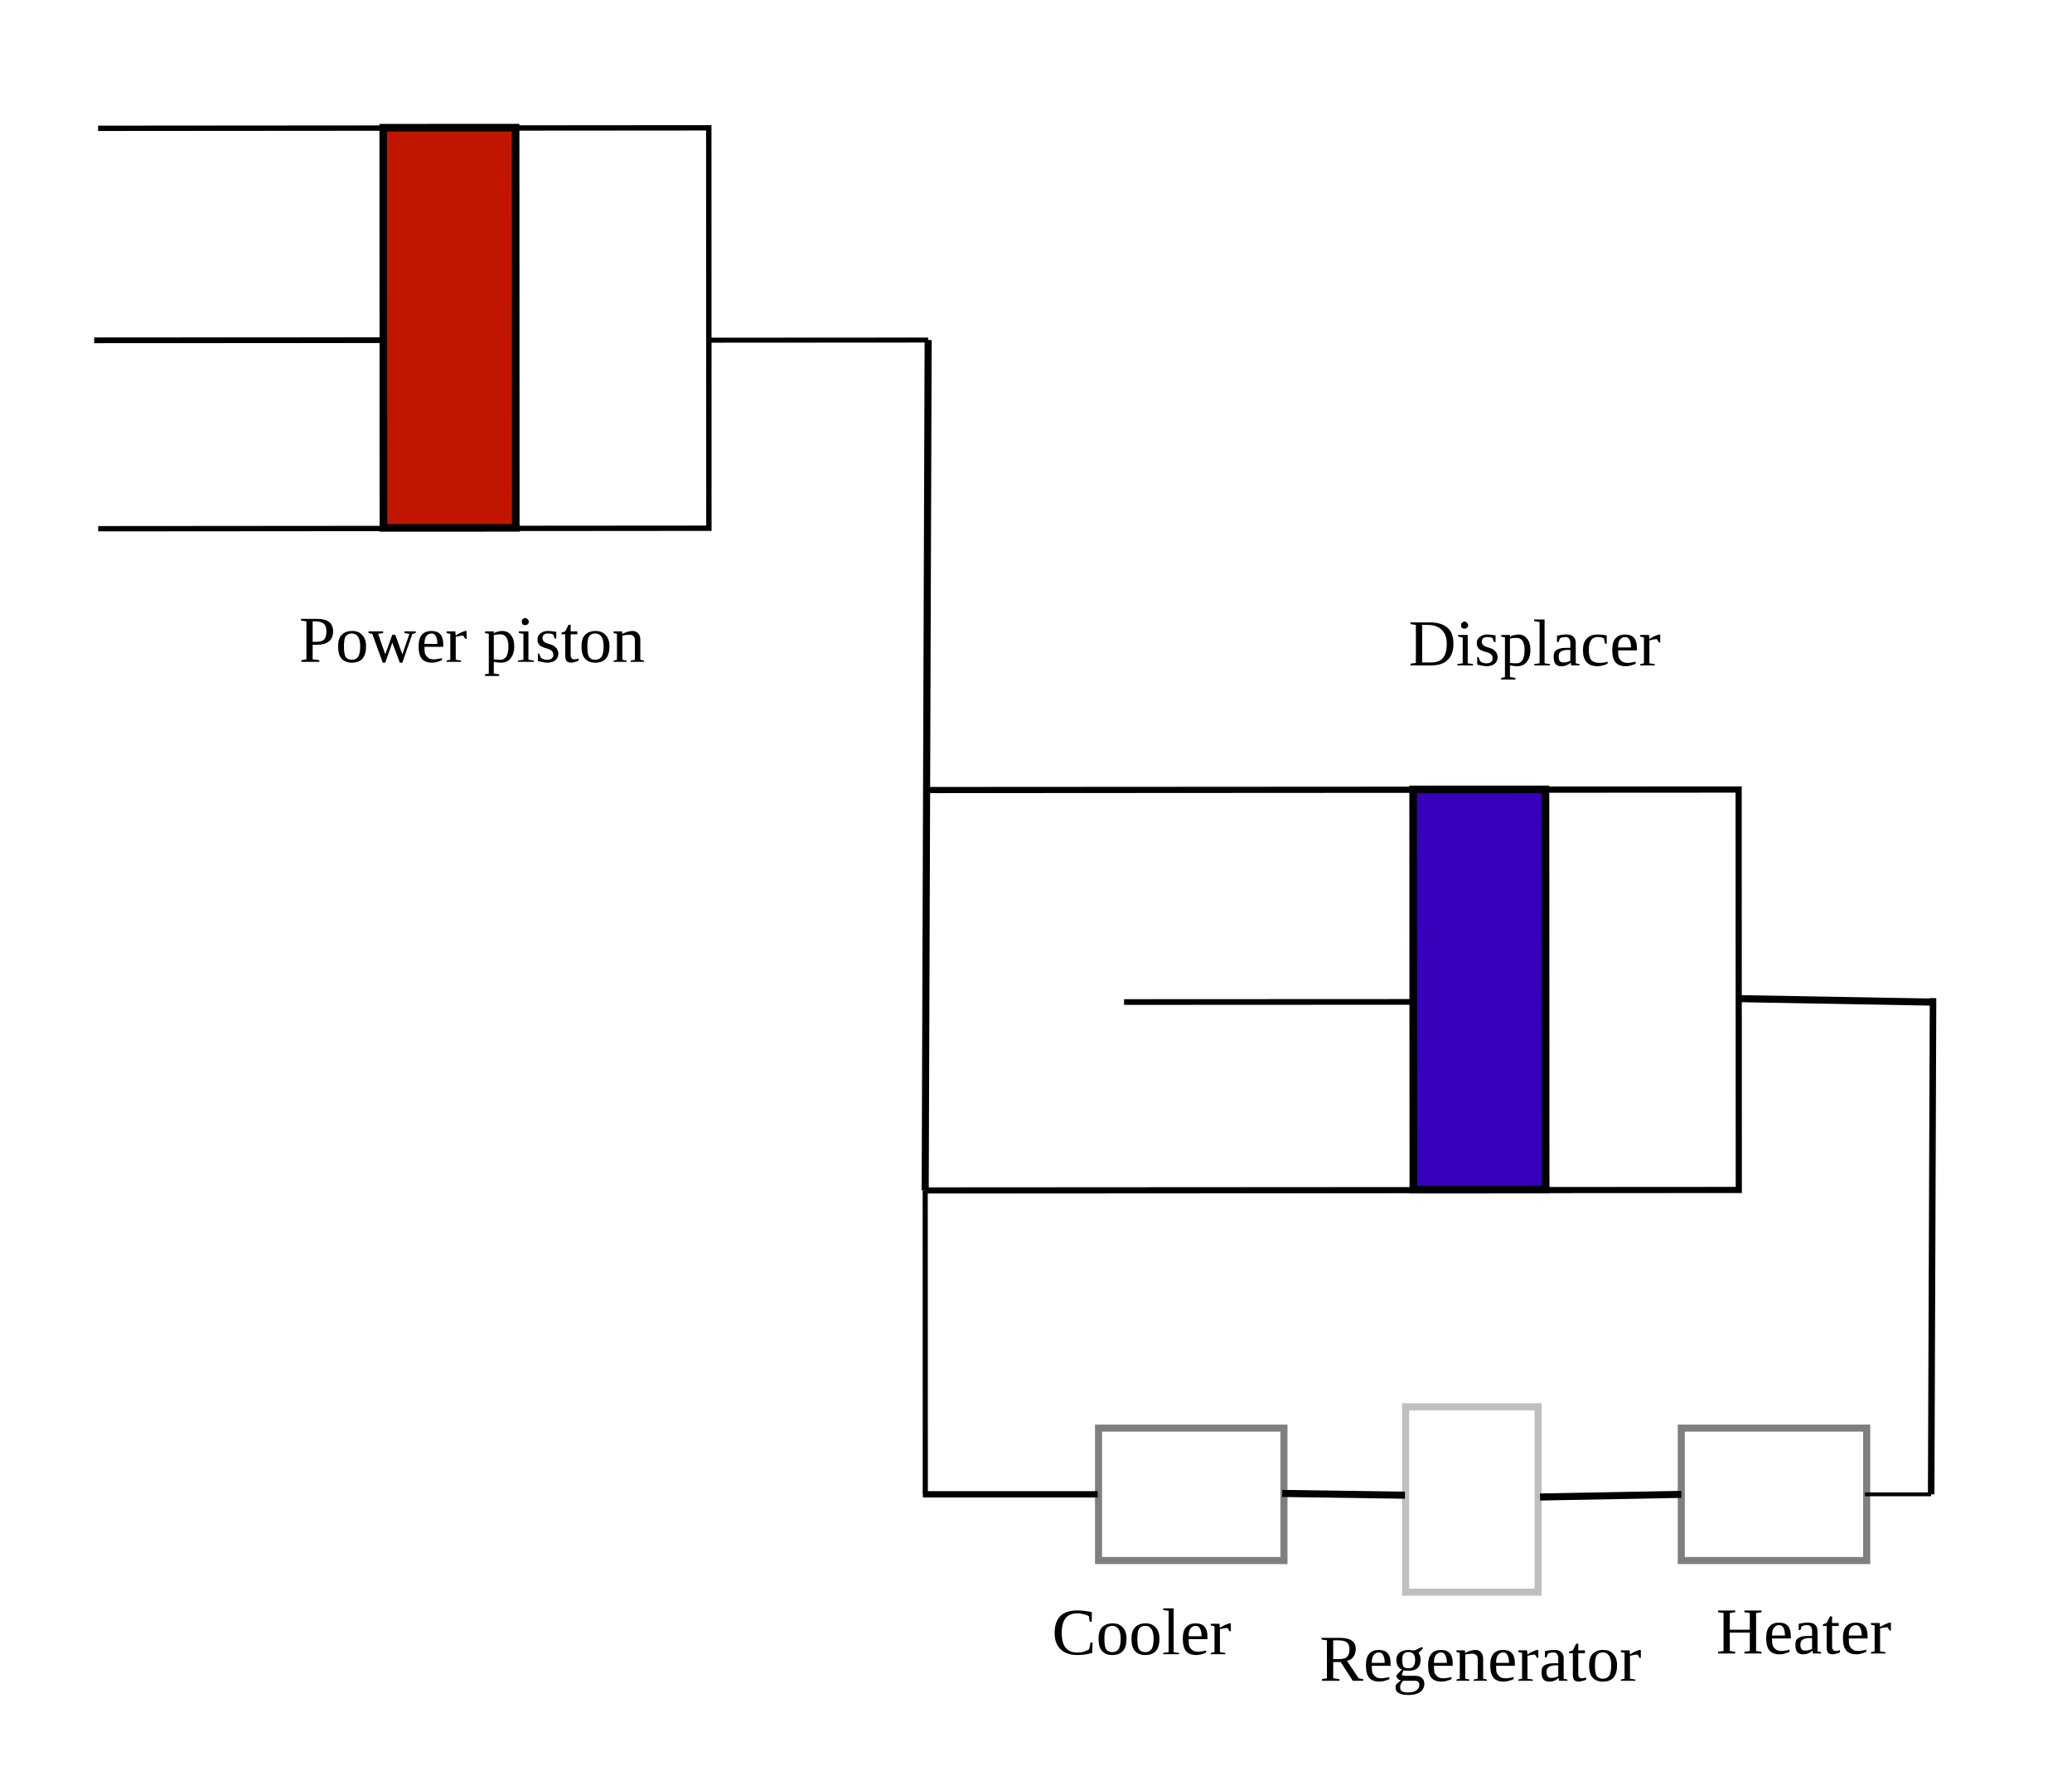
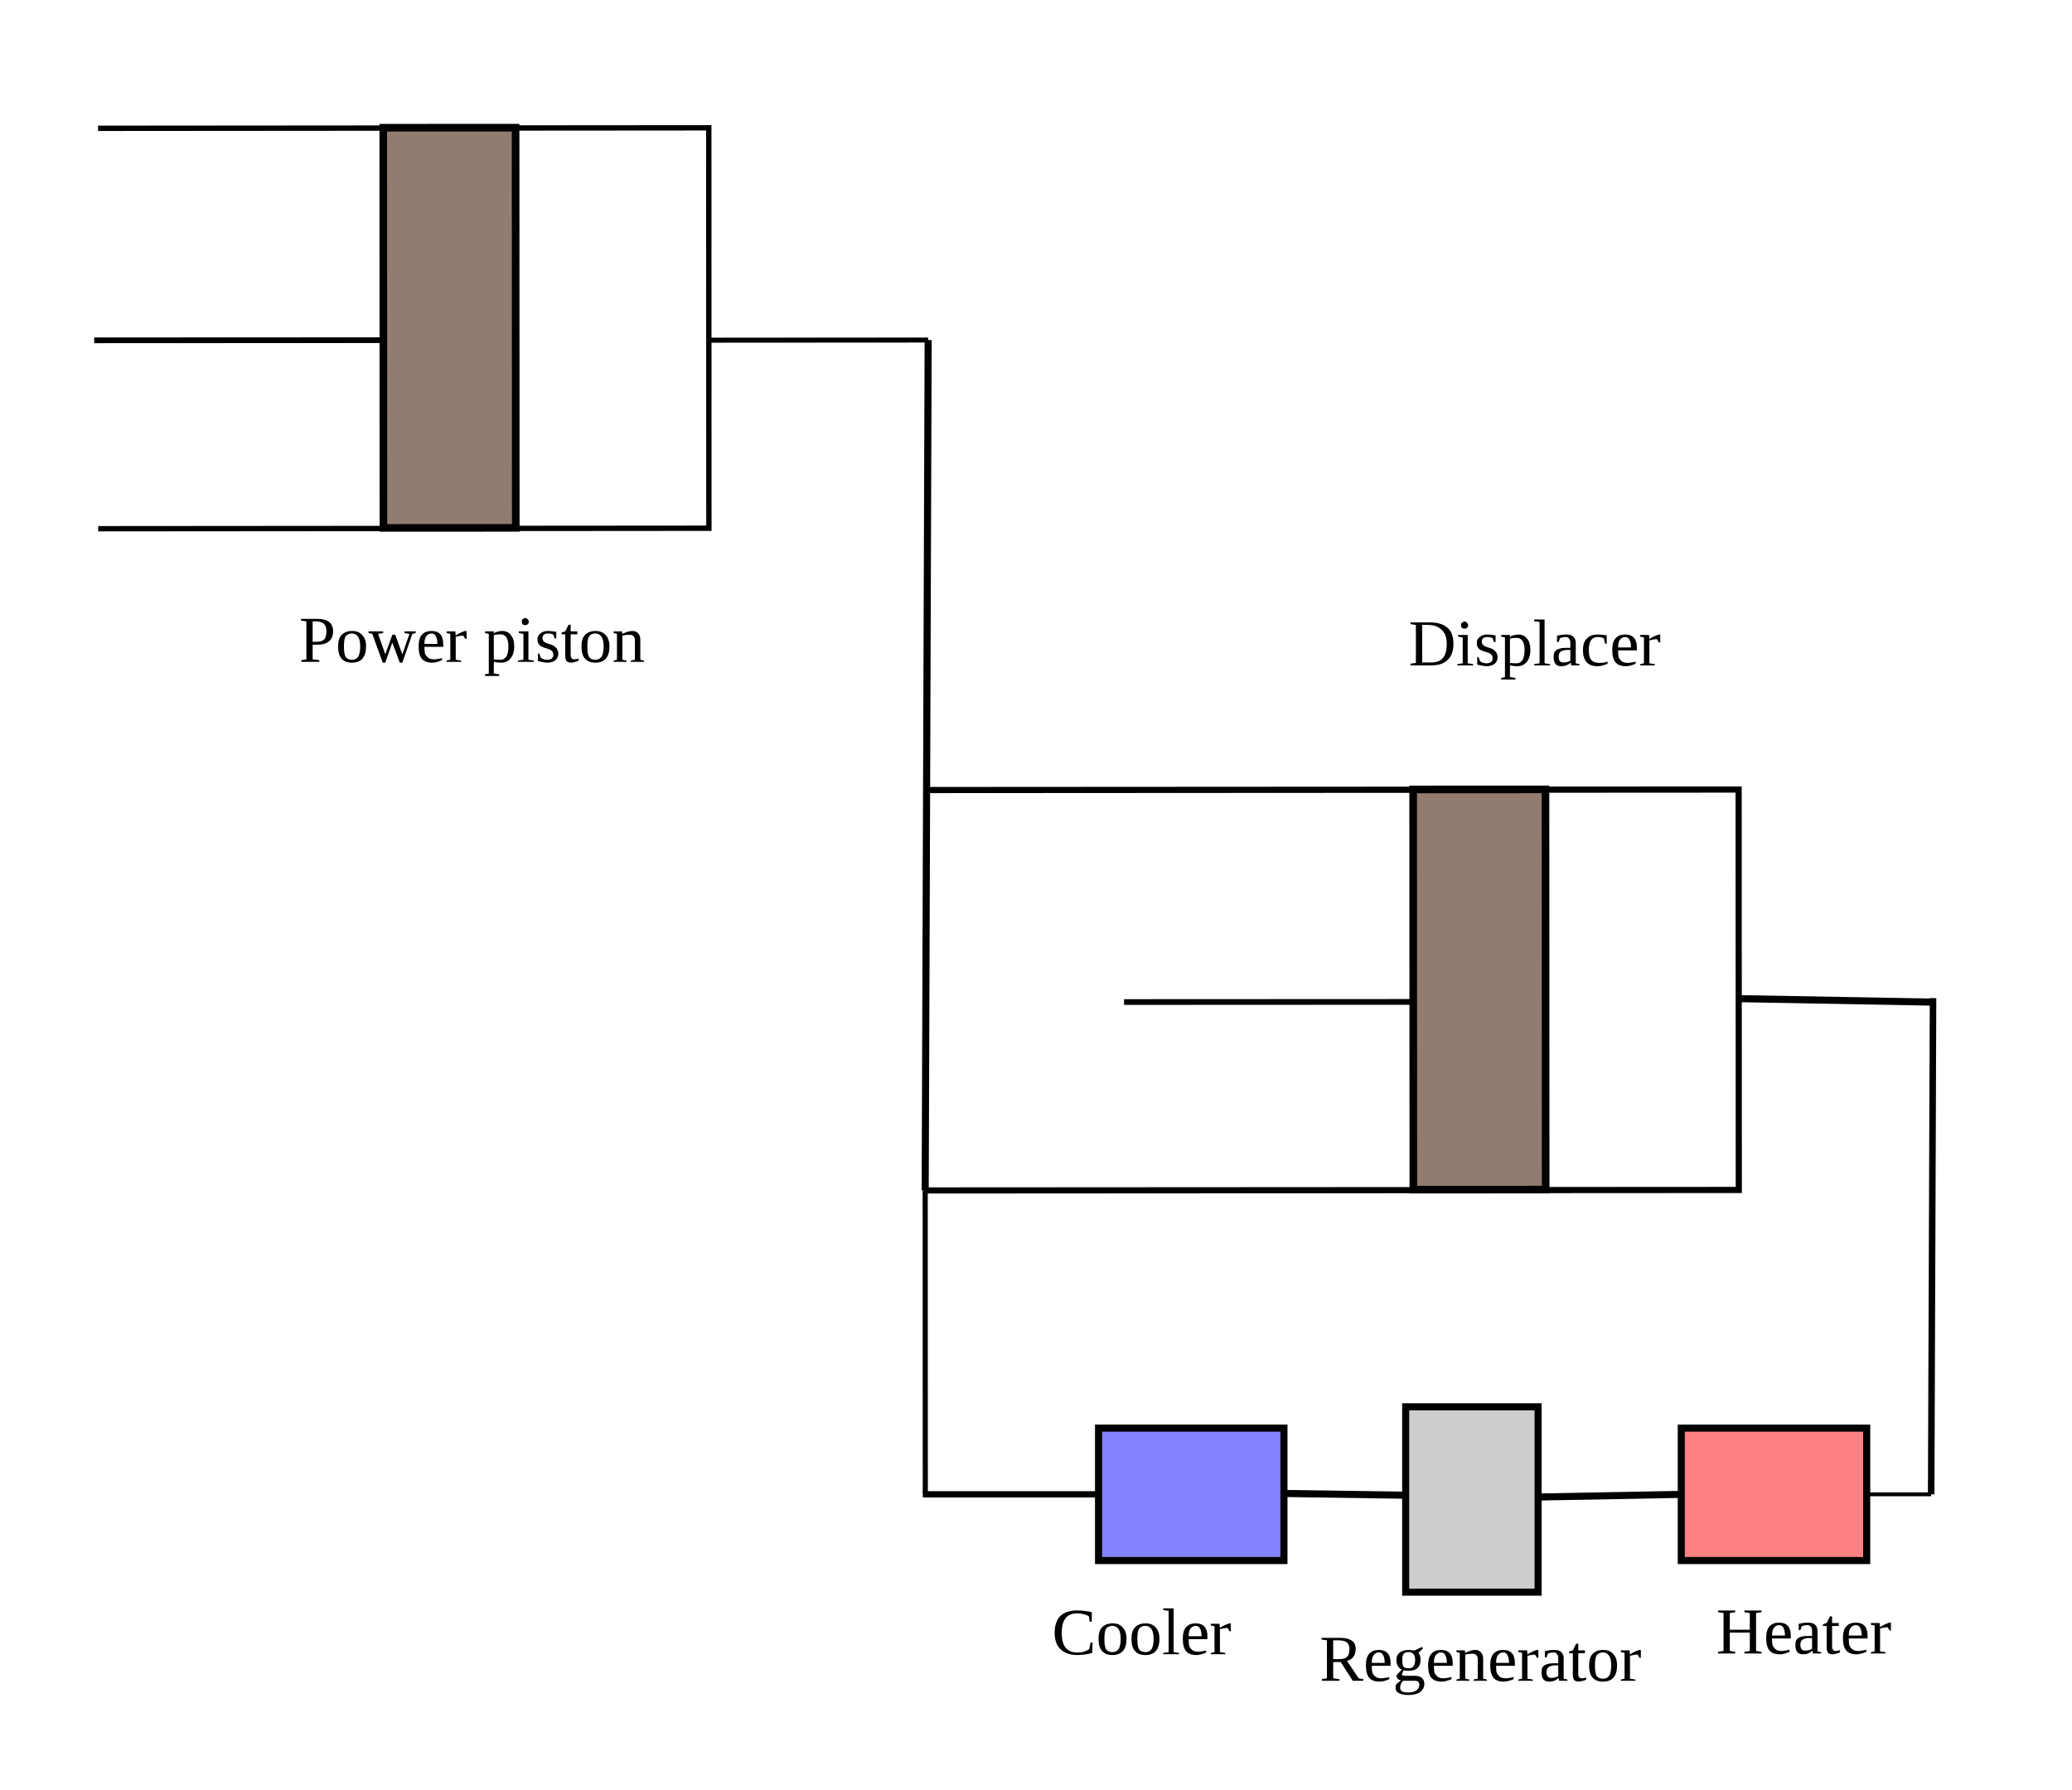
<svg xmlns="http://www.w3.org/2000/svg" width="220pt" height="190pt" viewBox="0 0 77.611 67.028" version="1.1" id="svg8">
-   <defs id="defs2">
-     <meshgradient id="meshgradient3627" gradientUnits="userSpaceOnUse" x="98.756" y="-184.938" gradientTransform="translate(229.9722,58.73754)">
-       <meshrow id="meshrow3629">
-         <meshpatch id="meshpatch3631">
-           <stop path="c 2.315,0  4.63,0  6.945,0" style="stop-color:#ffffff;stop-opacity:1" id="stop3633" />
-           <stop path="c 0,1.654  0,3.307  0,4.961" style="stop-color:#000000;stop-opacity:1" id="stop3635" />
-           <stop path="c -2.315,0  -4.63,0  -6.945,0" style="stop-color:#ffffff;stop-opacity:1" id="stop3637" />
-           <stop path="c 0,-1.654  0,-3.307  0,-4.961" style="stop-color:#000000;stop-opacity:1" id="stop3639" />
-         </meshpatch>
-       </meshrow>
-     </meshgradient>
-   </defs>
+   <defs id="defs2" />
  <g id="layer1" transform="translate(0,-229.9722)">
    <flowRoot xml:space="preserve" id="flowRoot2703" style="font-style:normal;font-weight:normal;font-size:40px;line-height:1.25;font-family:sans-serif;letter-spacing:0px;word-spacing:0px;fill:#000000;fill-opacity:1;stroke:none" transform="translate(-68.58767,183.9173)">
      <flowRegion id="flowRegion2705">
        <rect id="rect2707" width="104.5" height="76" x="258.5" y="225.52" />
      </flowRegion>
      <flowPara id="flowPara2709" />
    </flowRoot>
-     <rect style="opacity:0.5;fill:#000000;fill-opacity:0;fill-rule:nonzero;stroke:#000000;stroke-width:0.265;stroke-opacity:1" id="rect2585-3" width="6.945" height="4.961" x="41.148" y="283.472" />
-     <rect style="opacity:0.5;fill:#000000;fill-opacity:0;fill-rule:nonzero;stroke:#000000;stroke-width:0.265;stroke-opacity:1" id="rect2585-2-84" width="6.945" height="4.961" x="62.976" y="283.472" />
-     <rect style="opacity:0.25;fill:url(#meshgradient3627);fill-opacity:1;fill-rule:nonzero;stroke:#000000;stroke-width:0.265;stroke-opacity:1" id="rect2585-7-5" width="6.945" height="4.961" x="282.673" y="-57.613" transform="rotate(90)" />
+     <rect style="opacity:1;fill:#8181ff;fill-opacity:0.984;fill-rule:nonzero;stroke:#000000;stroke-width:0.265;stroke-opacity:1" id="rect2585-3" width="6.945" height="4.961" x="41.148" y="283.472" />
+     <rect style="opacity:1;fill:#ff8181;fill-opacity:0.992;fill-rule:nonzero;stroke:#000000;stroke-width:0.265;stroke-opacity:1" id="rect2585-2-84" width="6.945" height="4.961" x="62.976" y="283.472" />
+     <rect style="opacity:1;fill:#cccccc;fill-opacity:0.983;fill-rule:nonzero;stroke:#000000;stroke-width:0.265;stroke-opacity:1" id="rect2585-7-5" width="6.945" height="4.961" x="282.673" y="-57.613" transform="rotate(90)" />
    <path style="fill:none;stroke:#000000;stroke-width:0.265px;stroke-linecap:butt;stroke-linejoin:miter;stroke-opacity:1" d="m 48.028,285.919 c 4.564,0.066 4.597,0.066 4.597,0.066" id="path2648-5" />
    <path style="fill:none;stroke:#000000;stroke-width:0.265px;stroke-linecap:butt;stroke-linejoin:miter;stroke-opacity:1" d="m 57.685,286.052 c 5.292,-0.099 5.292,-0.099 5.292,-0.099" id="path2654-3" />
    <path style="fill:none;stroke:#000000;stroke-width:0.236px;stroke-linecap:butt;stroke-linejoin:miter;stroke-opacity:1" d="m 34.567,285.952 c 6.549,0 6.549,0 6.549,0" id="path2656-20" />
    <path style="fill:none;stroke:#000000;stroke-width:0.146px;stroke-linecap:butt;stroke-linejoin:miter;stroke-opacity:1" d="m 69.856,285.952 c 2.48,0 2.48,0 2.48,0" id="path2656-2-7" />
    <path style="fill:none;stroke:#000000;stroke-width:0.192px;stroke-linecap:butt;stroke-linejoin:miter;stroke-opacity:1" d="m 34.655,274.568 c 0.004,11.357 0.004,11.357 0.004,11.357" id="path2697-9" />
    <path style="fill:none;stroke:#000000;stroke-width:0.244px;stroke-linecap:butt;stroke-linejoin:miter;stroke-opacity:1" d="m 72.406,267.365 c -0.07,18.587 -0.07,18.587 -0.07,18.587" id="path2699-5" />
    <text xml:space="preserve" style="font-style:normal;font-weight:normal;font-size:10.583px;line-height:1.25;font-family:sans-serif;letter-spacing:0px;word-spacing:0px;fill:#000000;fill-opacity:1;stroke:none;stroke-width:0.265" x="49.422" y="292.939" id="text2713-7-6-1">
      <tspan x="49.422" y="292.939" style="font-style:normal;font-variant:normal;font-weight:normal;font-stretch:normal;font-size:2.469px;font-family:'Times New Roman';-inkscape-font-specification:'Times New Roman, Normal';font-variant-ligatures:normal;font-variant-caps:normal;font-variant-numeric:normal;font-feature-settings:normal;text-align:start;writing-mode:lr-tb;text-anchor:start;stroke-width:0.265" id="tspan2719-7-0-31">Regenerator</tspan>
    </text>
    <path style="fill:none;stroke:#000000;stroke-width:0.231px;stroke-linecap:butt;stroke-linejoin:miter;stroke-opacity:1" d="m 34.655,274.568 c 30.475,-0.018 30.475,-0.018 30.475,-0.018 -0.006,-15 -0.006,-15 -0.006,-15 -30.475,0.018 -30.475,0.018 -30.475,0.018" id="path2324-2-7" />
    <path style="fill:none;stroke:#000000;stroke-width:0.214px;stroke-linecap:butt;stroke-linejoin:miter;stroke-opacity:1" d="m 52.829,267.505 c -10.725,0.005 -10.725,0.005 -10.725,0.005" id="path2381-4-3-3" />
-     <rect style="fill:#3700bb;fill-opacity:1;fill-rule:nonzero;stroke:#000000;stroke-width:0.285;stroke-opacity:1" id="rect2385-9-9-7" width="14.992" height="4.957" x="-274.562" y="52.816" transform="rotate(-90.02572)" />
+     <rect style="fill:#917c6f;fill-opacity:1;fill-rule:nonzero;stroke:#000000;stroke-width:0.285;stroke-opacity:1" id="rect2385-9-9-7" width="14.992" height="4.957" x="-274.562" y="52.816" transform="rotate(-90.02572)" />
    <path style="fill:none;stroke:#000000;stroke-width:0.265px;stroke-linecap:butt;stroke-linejoin:miter;stroke-opacity:1" d="m 65.037,267.381 c 7.342,0.132 7.342,0.132 7.342,0.132" id="path3089-8" />
    <text xml:space="preserve" style="font-style:normal;font-weight:normal;font-size:10.583px;line-height:1.25;font-family:sans-serif;letter-spacing:0px;word-spacing:0px;fill:#000000;fill-opacity:1;stroke:none;stroke-width:0.265" x="52.755" y="254.9" id="text2713-7-8-6-3-0">
      <tspan x="52.755" y="254.9" style="font-style:normal;font-variant:normal;font-weight:normal;font-stretch:normal;font-size:2.469px;font-family:'Times New Roman';-inkscape-font-specification:'Times New Roman, Normal';font-variant-ligatures:normal;font-variant-caps:normal;font-variant-numeric:normal;font-feature-settings:normal;text-align:start;writing-mode:lr-tb;text-anchor:start;stroke-width:0.265" id="tspan2719-7-02-1-3-1">Displacer</tspan>
    </text>
    <path style="fill:none;stroke:#000000;stroke-width:0.2px;stroke-linecap:butt;stroke-linejoin:miter;stroke-opacity:1" d="m 3.678,249.779 c 22.875,-0.018 22.875,-0.018 22.875,-0.018 -0.004,-15 -0.004,-15 -0.004,-15 -22.875,0.018 -22.875,0.018 -22.875,0.018" id="path2324-2-5" />
    <path style="fill:none;stroke:#000000;stroke-width:0.214px;stroke-linecap:butt;stroke-linejoin:miter;stroke-opacity:1" d="m 14.253,242.716 c -10.725,0.005 -10.725,0.005 -10.725,0.005" id="path2381-4-3-0" />
-     <rect style="fill:#c21500;fill-opacity:1;fill-rule:nonzero;stroke:#000000;stroke-width:0.285;stroke-opacity:1" id="rect2385-9-9-49" width="14.992" height="4.957" x="-249.755" y="14.25" transform="rotate(-90.02572)" />
+     <rect style="fill:#917c6f;fill-opacity:1;fill-rule:nonzero;stroke:#000000;stroke-width:0.285;stroke-opacity:1" id="rect2385-9-9-49" width="14.992" height="4.957" x="-249.755" y="14.25" transform="rotate(-90.02572)" />
    <text xml:space="preserve" style="font-style:normal;font-weight:normal;font-size:10.583px;line-height:1.25;font-family:sans-serif;letter-spacing:0px;word-spacing:0px;fill:#000000;fill-opacity:1;stroke:none;stroke-width:0.265" x="11.196" y="254.768" id="text2713-7-8-6-4-6">
      <tspan x="11.196" y="254.768" style="font-style:normal;font-variant:normal;font-weight:normal;font-stretch:normal;font-size:2.469px;font-family:'Times New Roman';-inkscape-font-specification:'Times New Roman, Normal';font-variant-ligatures:normal;font-variant-caps:normal;font-variant-numeric:normal;font-feature-settings:normal;text-align:start;writing-mode:lr-tb;text-anchor:start;stroke-width:0.265" id="tspan2719-7-02-1-2-4">Power piston</tspan>
    </text>
    <path style="fill:none;stroke:#000000;stroke-width:0.187px;stroke-linecap:butt;stroke-linejoin:miter;stroke-opacity:1" d="m 34.765,242.711 c -8.177,0.005 -8.177,0.005 -8.177,0.005" id="path2381-4-3-0-7" />
    <path style="fill:none;stroke:#000000;stroke-width:0.265px;stroke-linecap:butt;stroke-linejoin:miter;stroke-opacity:1" d="m 34.655,274.568 c 0.111,-31.857 0.111,-31.857 0.111,-31.857 v 0" id="path3471" />
    <text xml:space="preserve" style="font-style:normal;font-weight:normal;font-size:10.583px;line-height:1.25;font-family:sans-serif;letter-spacing:0px;word-spacing:0px;fill:#000000;fill-opacity:1;stroke:none;stroke-width:0.265" x="39.409" y="291.941" id="text2713-7-2-20-8">
      <tspan x="39.409" y="291.941" style="font-style:normal;font-variant:normal;font-weight:normal;font-stretch:normal;font-size:2.469px;font-family:'Times New Roman';-inkscape-font-specification:'Times New Roman, Normal';font-variant-ligatures:normal;font-variant-caps:normal;font-variant-numeric:normal;font-feature-settings:normal;text-align:start;writing-mode:lr-tb;text-anchor:start;stroke-width:0.265" id="tspan2719-7-2-01-1">Cooler</tspan>
    </text>
    <text xml:space="preserve" style="font-style:normal;font-weight:normal;font-size:10.583px;line-height:1.25;font-family:sans-serif;letter-spacing:0px;word-spacing:0px;fill:#000000;fill-opacity:1;stroke:none;stroke-width:0.265" x="64.276" y="291.916" id="text2713-7-8-6-42">
      <tspan x="64.276" y="291.916" style="font-style:normal;font-variant:normal;font-weight:normal;font-stretch:normal;font-size:2.469px;font-family:'Times New Roman';-inkscape-font-specification:'Times New Roman, Normal';font-variant-ligatures:normal;font-variant-caps:normal;font-variant-numeric:normal;font-feature-settings:normal;text-align:start;writing-mode:lr-tb;text-anchor:start;stroke-width:0.265" id="tspan2719-7-02-1-25">Heater</tspan>
    </text>
  </g>
</svg>
